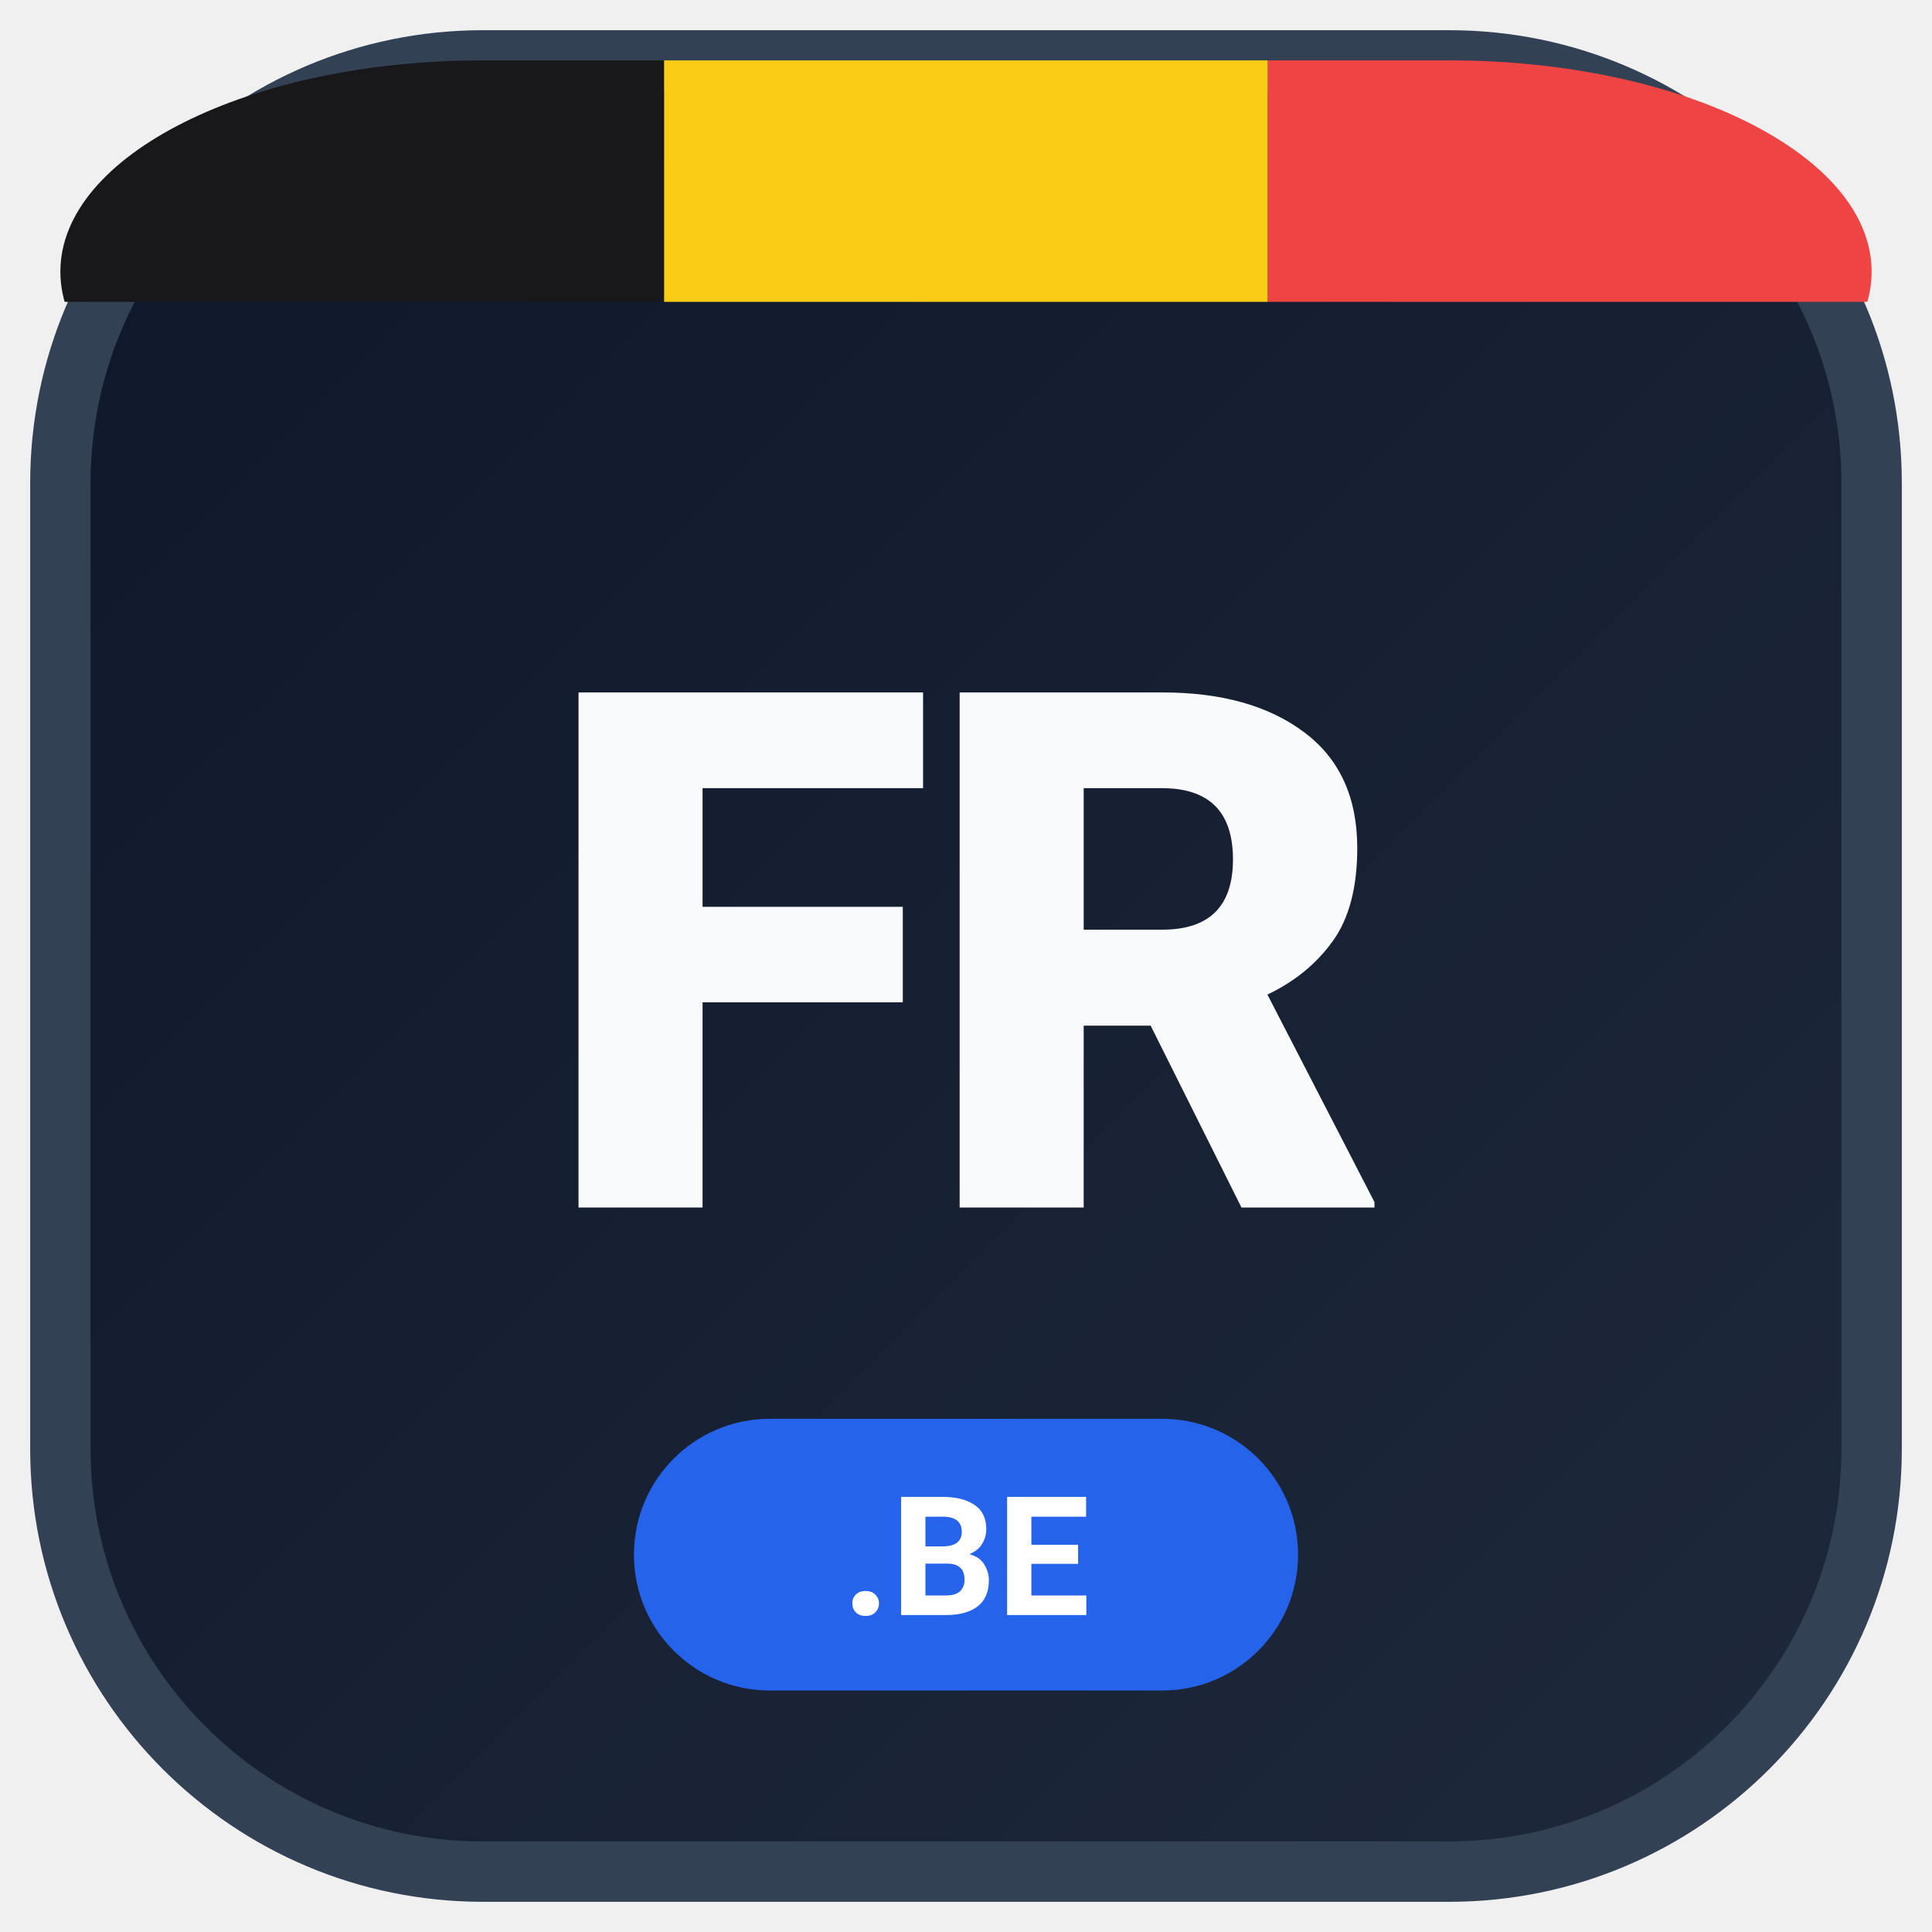
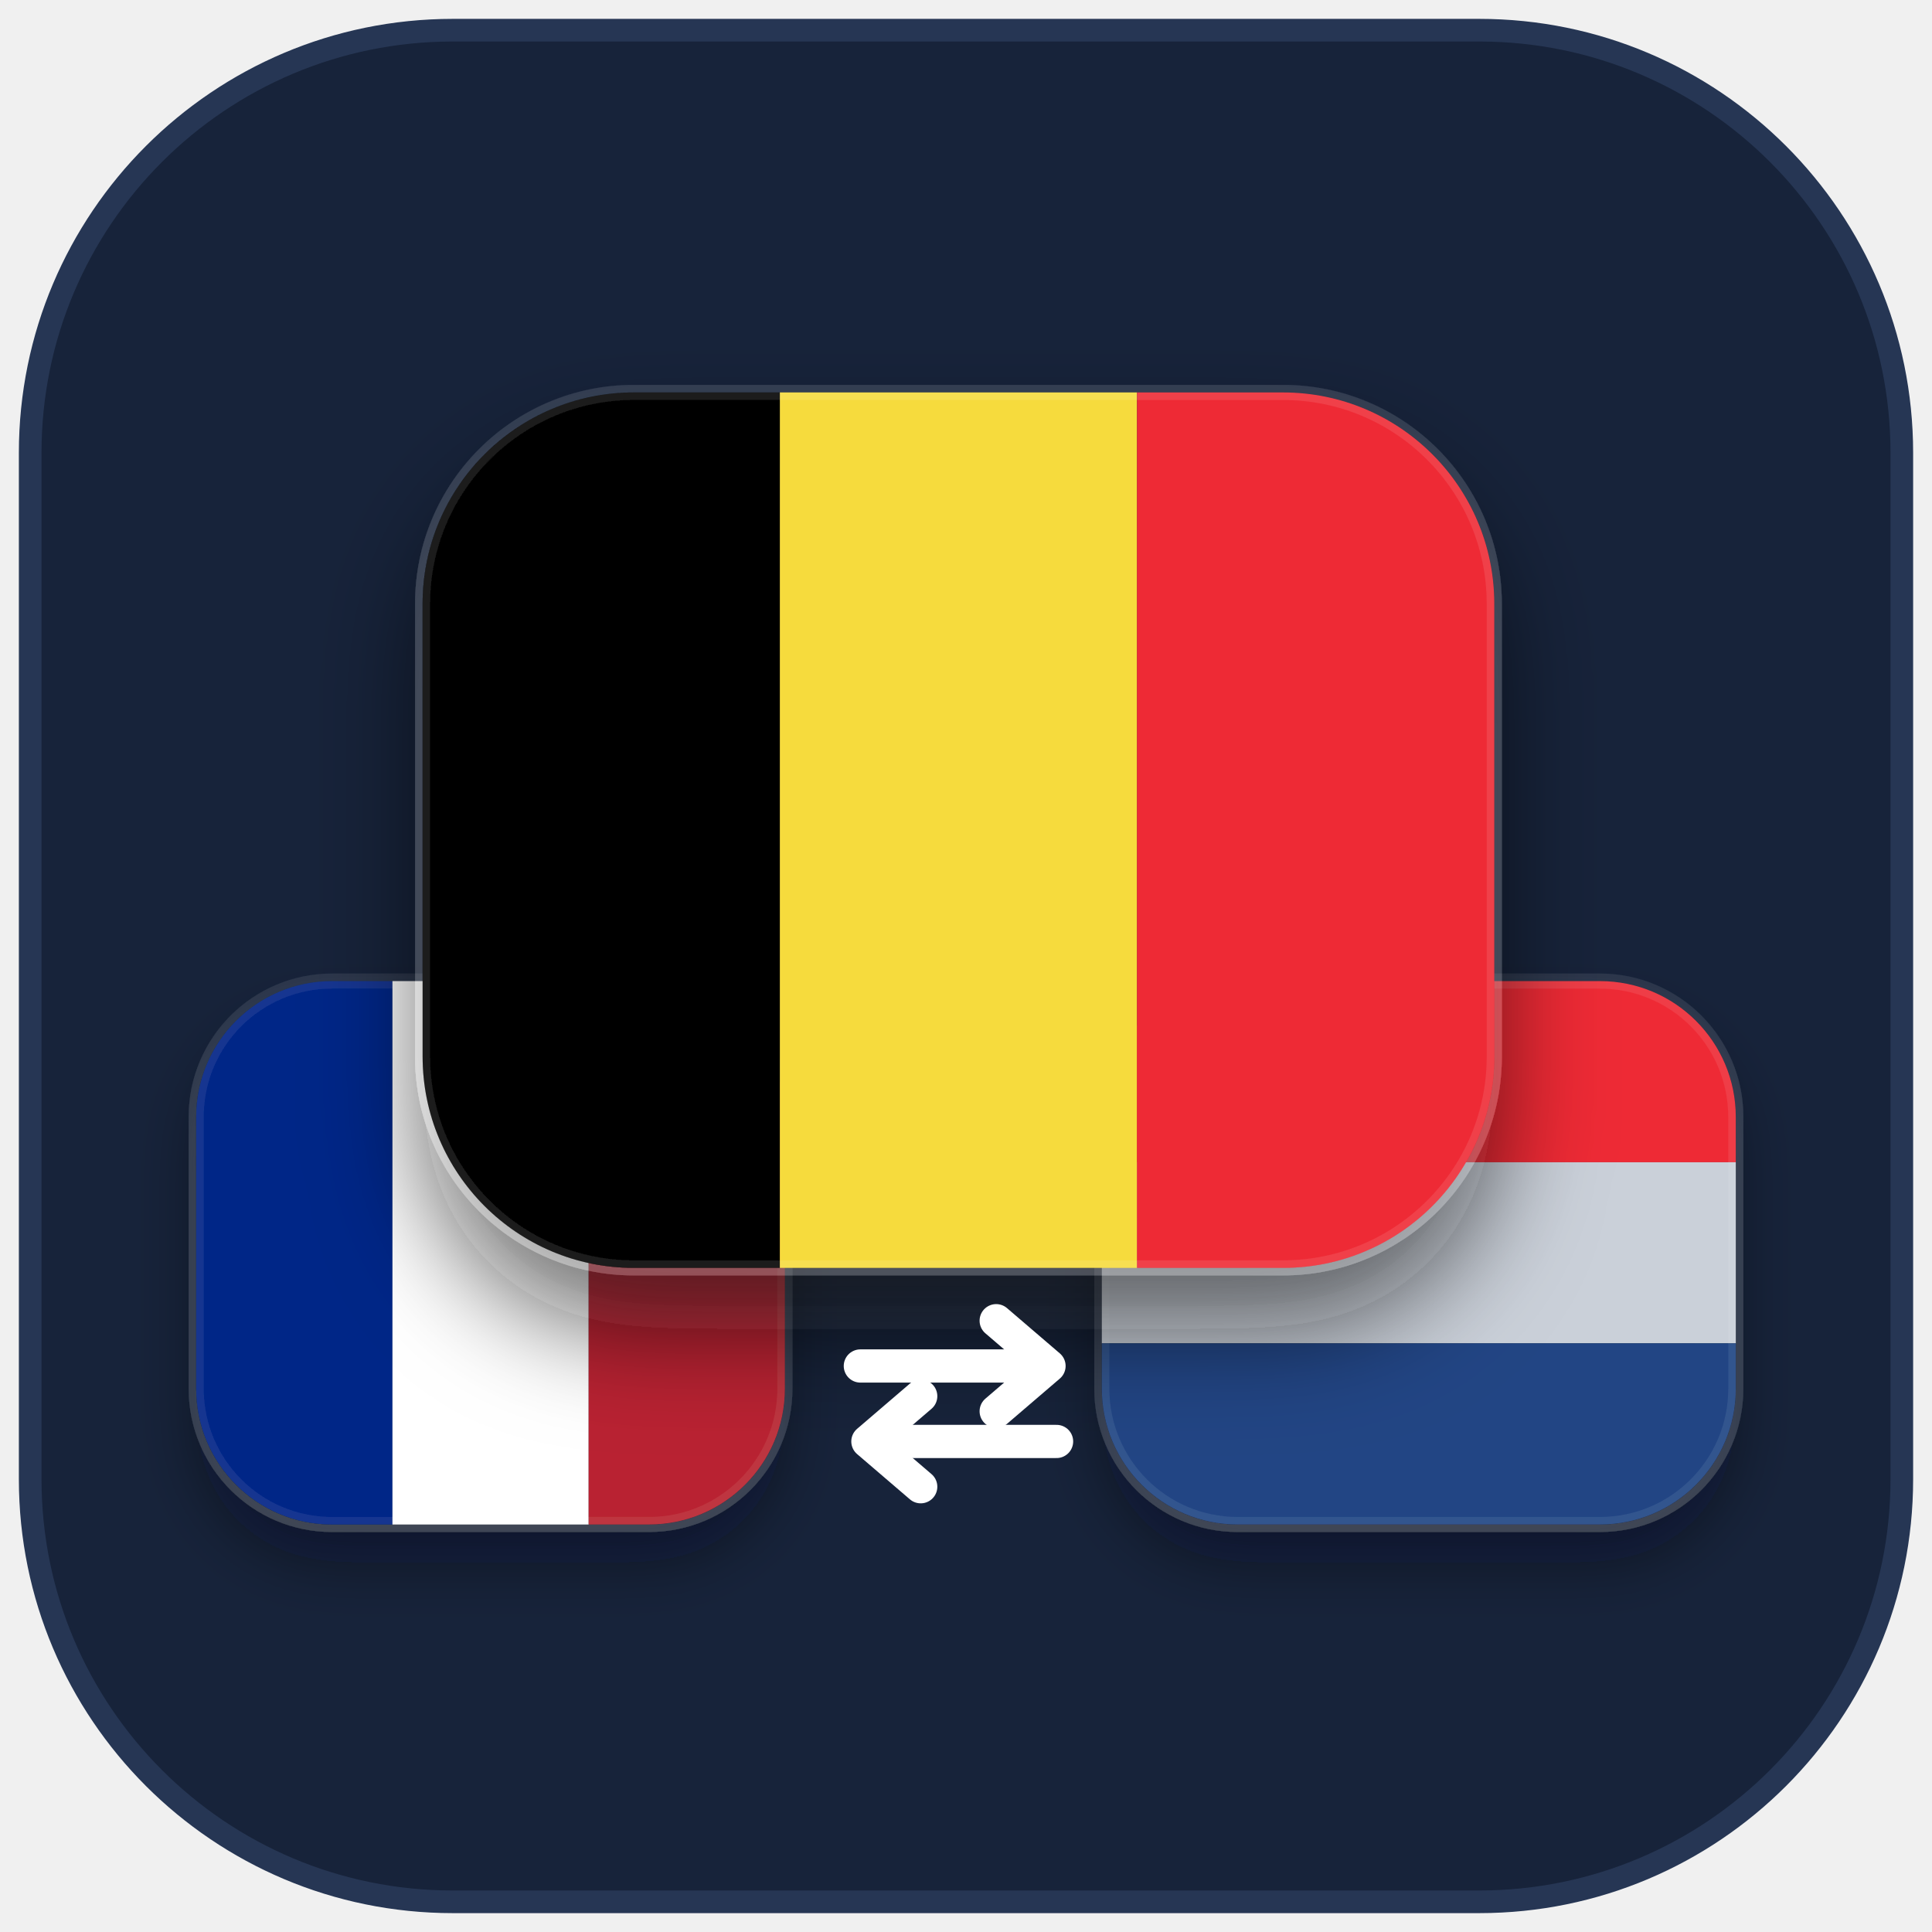
<svg xmlns="http://www.w3.org/2000/svg" viewBox="0 0 128 128" width="128" height="128">
  <defs>
-     <linearGradient id="bg" x1="0%" y1="0%" x2="100%" y2="100%">
-       <stop offset="0%" stop-color="#0f172a" />
-       <stop offset="100%" stop-color="#1e293b" />
-     </linearGradient>
-     <linearGradient id="frGrad" x1="0%" y1="0%" x2="100%" y2="100%">
-       <stop offset="0%" stop-color="#60a5fa" />
-       <stop offset="100%" stop-color="#3b82f6" />
-     </linearGradient>
+     <filter id="beDropShadow" x="-20%" y="-20%" width="140%" height="150%">
+       <feDropShadow dx="0" dy="4" stdDeviation="3.5" flood-color="#080e18" flood-opacity="0.6" />
+     </filter>
+     <filter id="subDropShadow" x="-20%" y="-20%" width="140%" height="150%">
+       <feDropShadow dx="0" dy="2.5" stdDeviation="2" flood-color="#080e18" flood-opacity="0.4" />
+     </filter>
+     <clipPath id="clipBelgian">
+       <rect x="28" y="26" width="71" height="58" rx="14" ry="14" />
+     </clipPath>
+     <clipPath id="clipFrench">
+       <rect x="13" y="65" width="39" height="36" rx="9" ry="9" />
+     </clipPath>
+     <clipPath id="clipDutch">
+       <rect x="73" y="65" width="42" height="36" rx="9" ry="9" />
+     </clipPath>
  </defs>
-   <rect x="4" y="4" width="120" height="120" rx="28" fill="url(#bg)" stroke="#334155" stroke-width="4" />
-   <g clip-path="url(#clipTop)">
-     <clipPath id="clipTop">
-       <rect x="4" y="4" width="120" height="28" rx="28" />
-     </clipPath>
-     <rect x="4" y="4" width="40" height="16" fill="#18181b" />
-     <rect x="44" y="4" width="40" height="16" fill="#facc15" />
-     <rect x="84" y="4" width="40" height="16" fill="#ef4444" />
+   <rect x="2" y="2" width="124" height="124" rx="28" ry="28" fill="#17233a" stroke="#263654" stroke-width="1.5" />
+   <g filter="url(#subDropShadow)">
+     <g clip-path="url(#clipFrench)">
+       <rect x="13" y="65" width="13" height="36" fill="#002587" />
+       <rect x="26" y="65" width="13" height="36" fill="#ffffff" />
+       <rect x="39" y="65" width="13" height="36" fill="#b92330" />
+     </g>
+     <rect x="13" y="65" width="39" height="36" rx="9" ry="9" fill="none" stroke="#ffffff" stroke-opacity="0.08" stroke-width="1" />
  </g>
-   <text x="64" y="80" text-anchor="middle" font-family="system-ui, -apple-system, BlinkMacSystemFont, Segoe UI, Roboto, sans-serif" font-weight="900" font-size="48" letter-spacing="-1" fill="#f8fafc">FR</text>
-   <rect x="42" y="94" width="44" height="18" rx="9" fill="#2563eb" />
-   <text x="64" y="107" text-anchor="middle" font-family="system-ui, -apple-system, BlinkMacSystemFont, Segoe UI, Roboto, sans-serif" font-weight="700" font-size="11" fill="#ffffff">.BE</text>
+   <g filter="url(#subDropShadow)">
+     <g clip-path="url(#clipDutch)">
+       <rect x="73" y="65" width="42" height="12" fill="#ee2b36" />
+       <rect x="73" y="77" width="42" height="12" fill="#cad0d9" />
+       <rect x="73" y="89" width="42" height="12" fill="#214584" />
+     </g>
+     <rect x="73" y="65" width="42" height="36" rx="9" ry="9" fill="none" stroke="#ffffff" stroke-opacity="0.08" stroke-width="1" />
+   </g>
+   <g filter="url(#beDropShadow)">
+     <g clip-path="url(#clipBelgian)">
+       <rect x="28" y="26" width="23.67" height="58" fill="#010101" />
+       <rect x="51.67" y="26" width="23.66" height="58" fill="#f6db3e" />
+       <rect x="75.33" y="26" width="23.67" height="58" fill="#ee2b36" />
+     </g>
+     <rect x="28" y="26" width="71" height="58" rx="14" ry="14" fill="none" stroke="#ffffff" stroke-opacity="0.1" stroke-width="1" />
+   </g>
+   <g fill="none" stroke="#ffffff" stroke-width="2.2" stroke-linecap="round" stroke-linejoin="round">
+     <path d="M 57 90.5 L 69 90.5" />
+     <path d="M 66 87.5 L 69.5 90.5 L 66 93.5" />
+     <path d="M 70 95.5 L 58 95.5" />
+     <path d="M 61 92.5 L 57.5 95.5 L 61 98.5" />
+   </g>
</svg>
